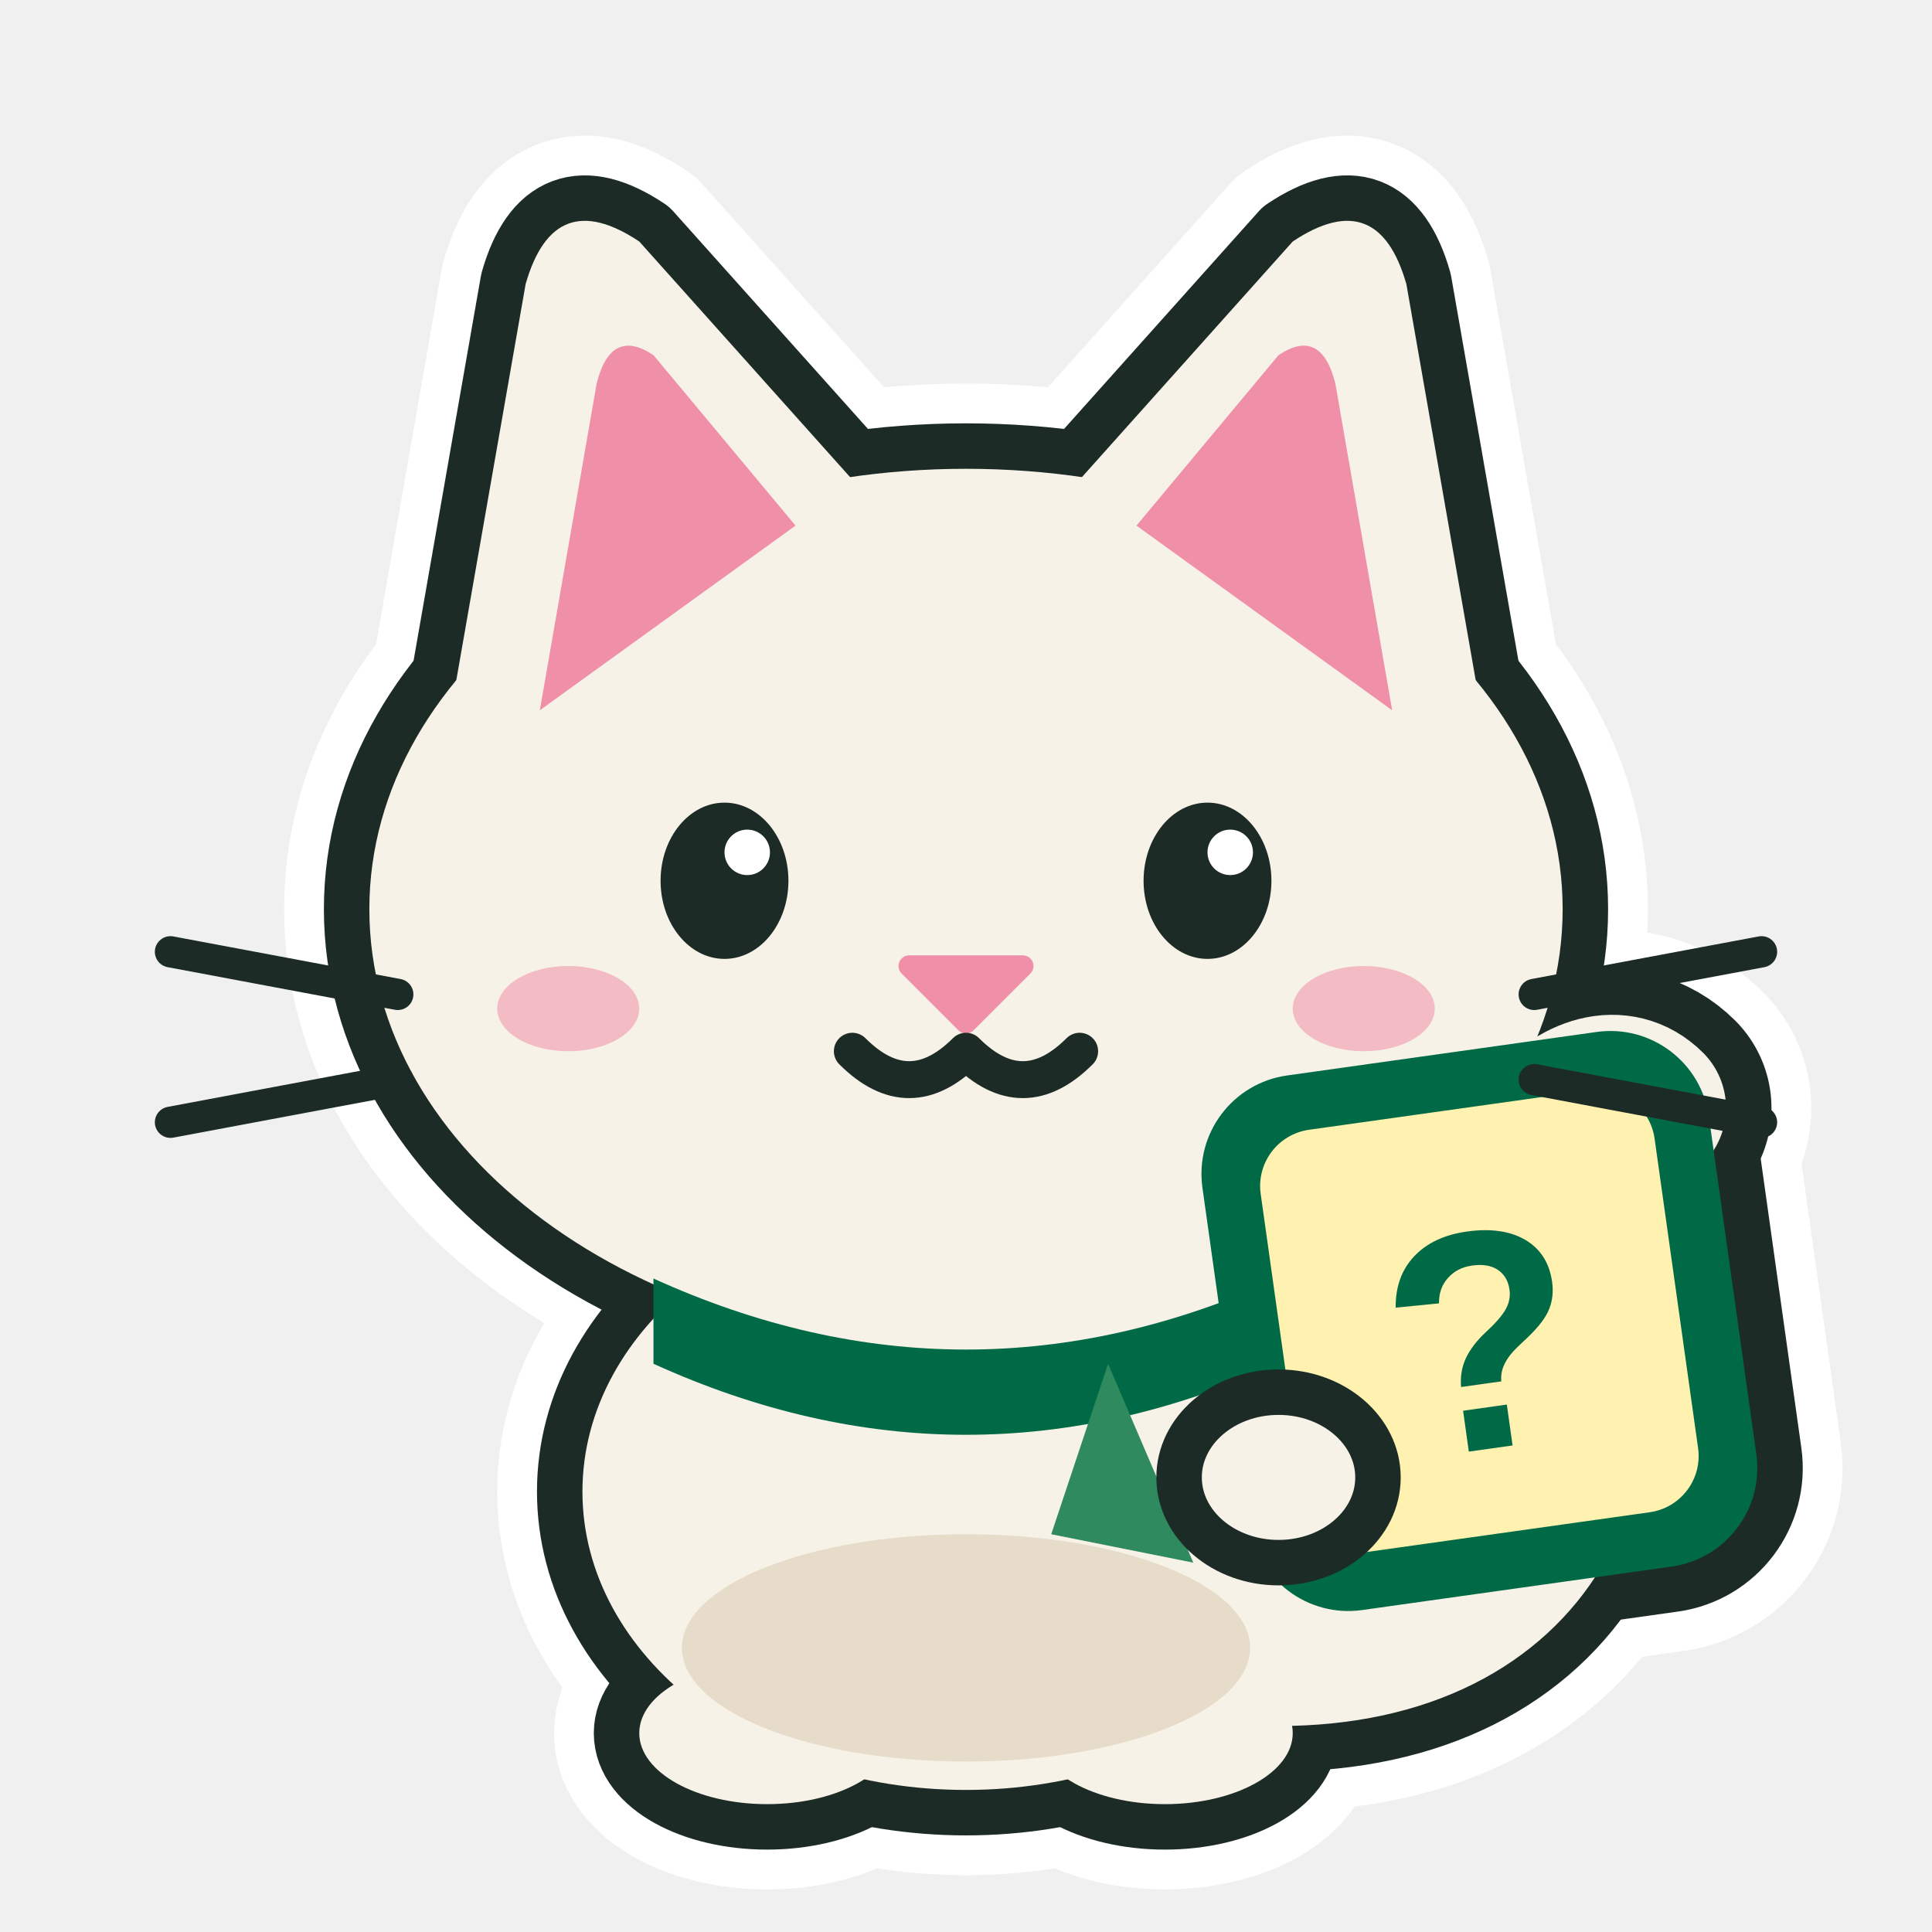
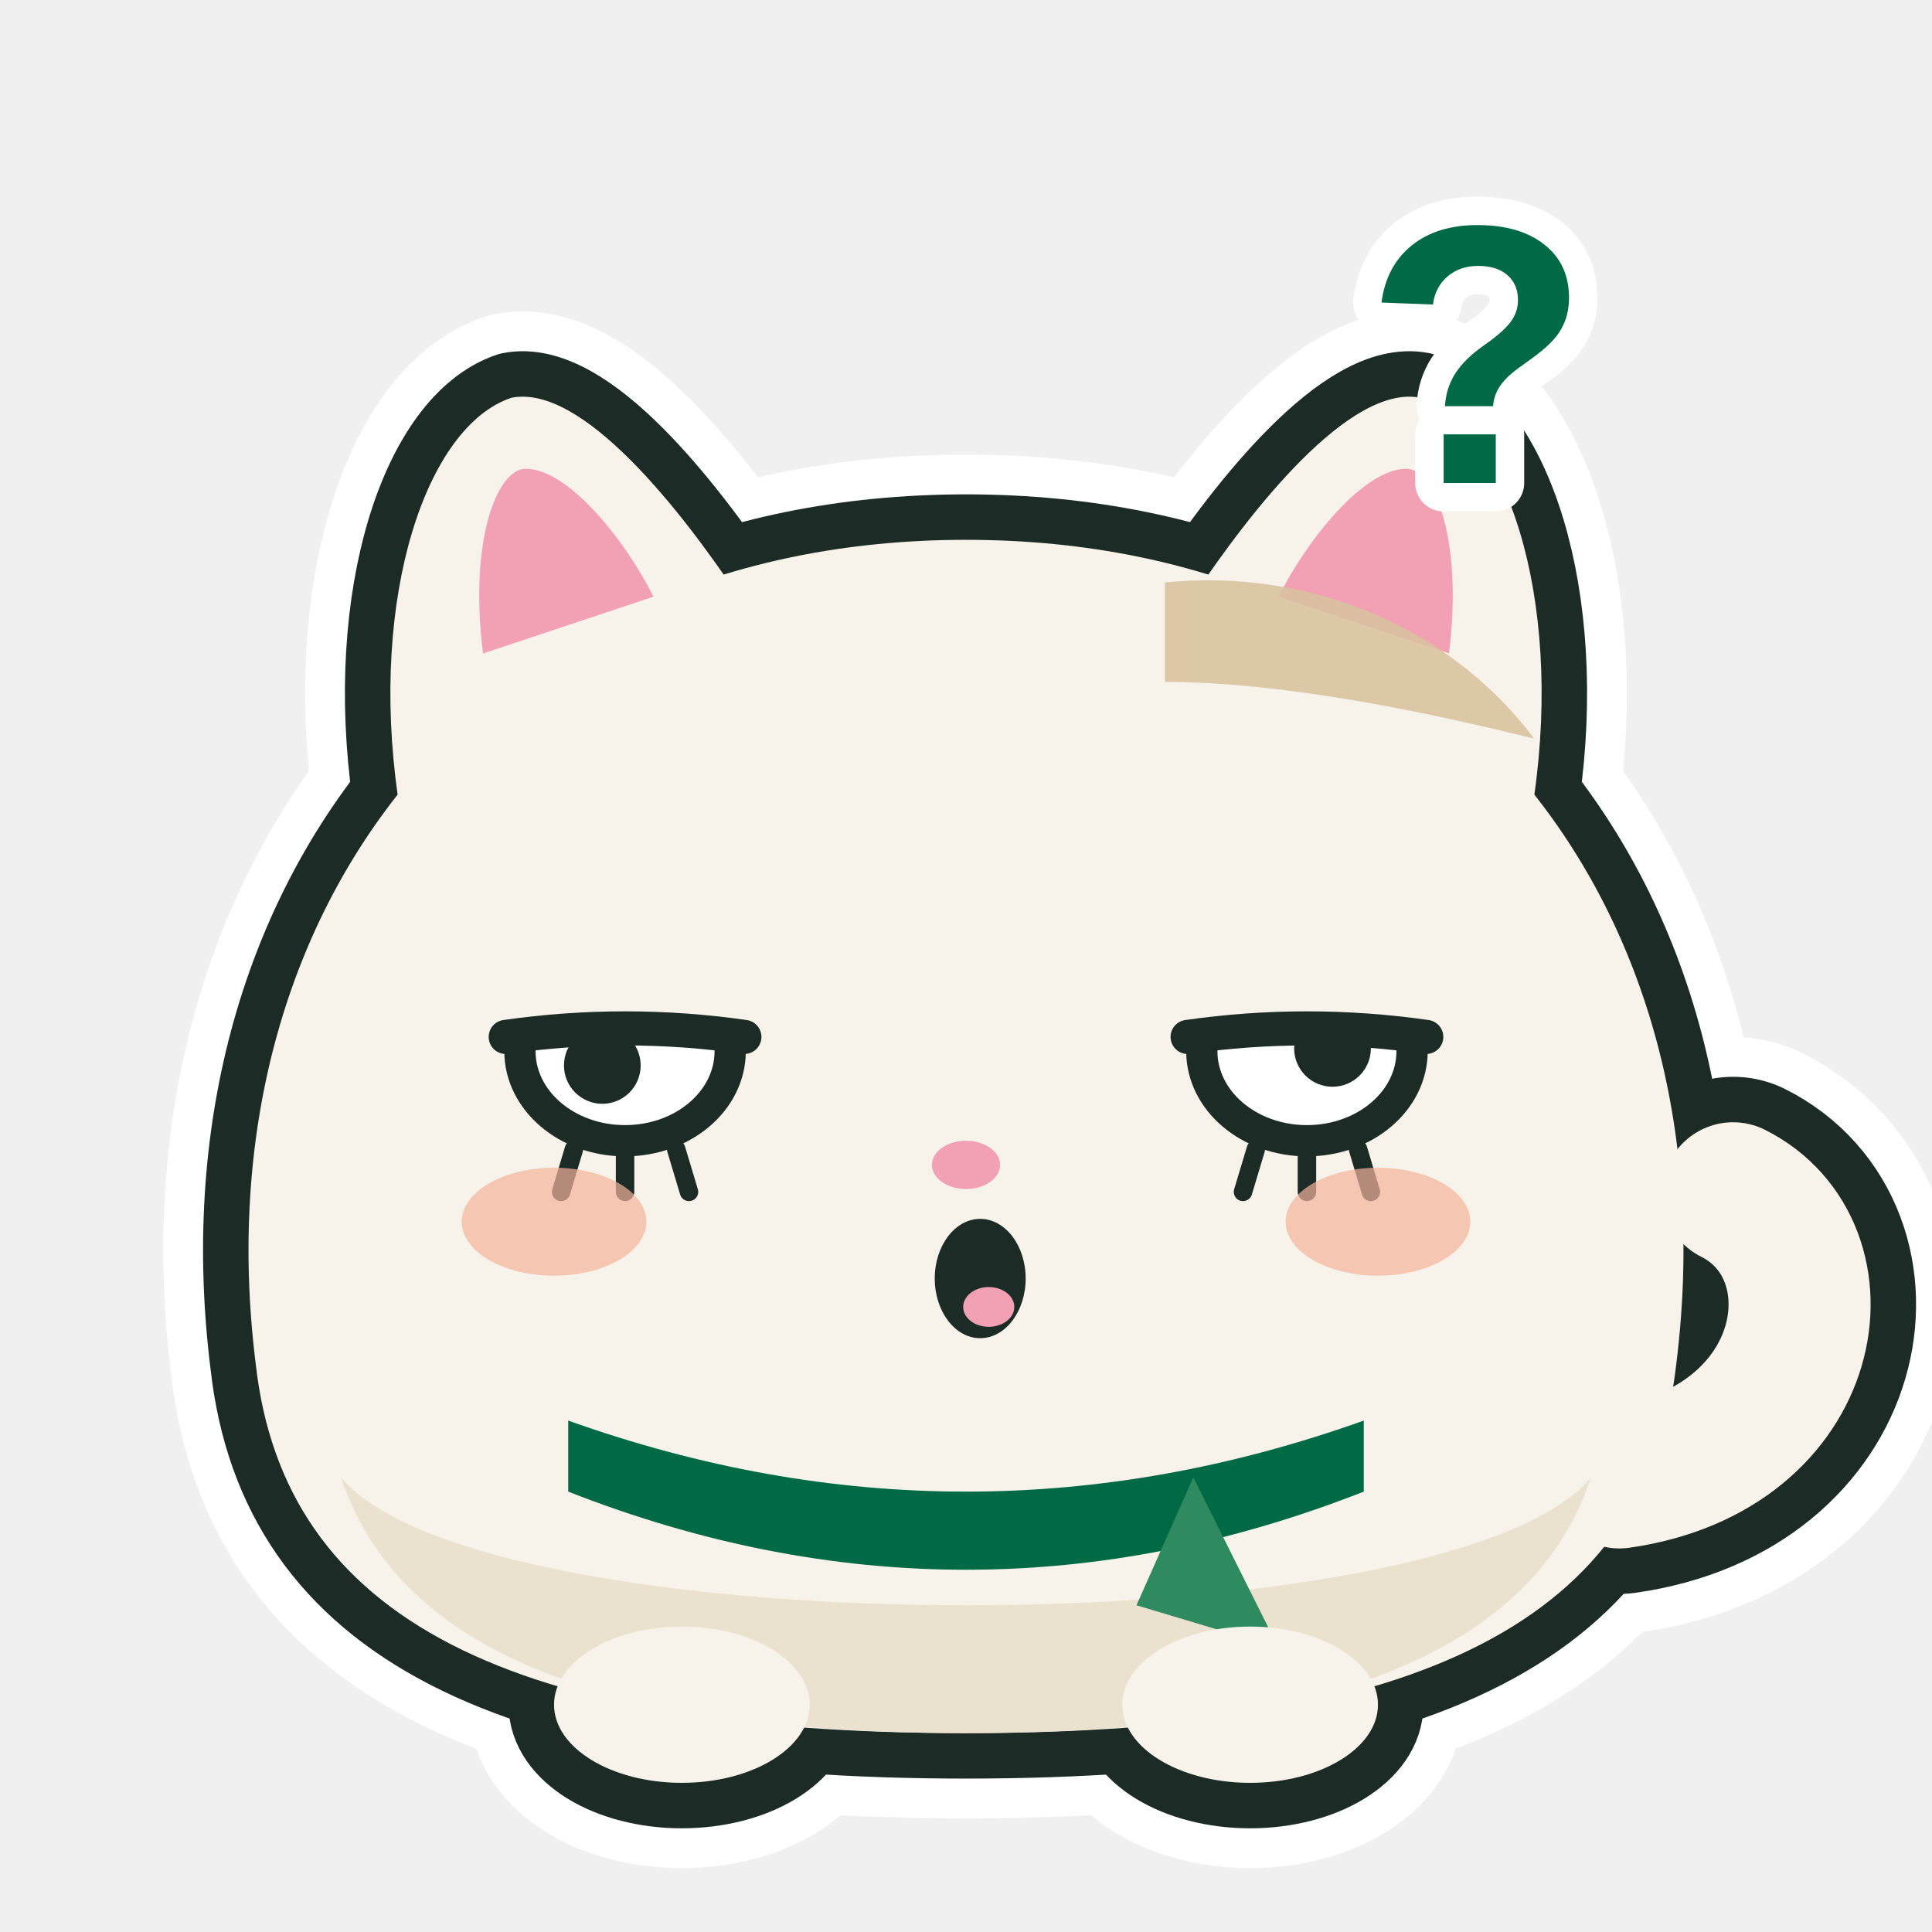
<svg xmlns="http://www.w3.org/2000/svg" viewBox="-4 -4 136 136" width="128" height="128">
  <g stroke-linejoin="round" stroke-linecap="round">
-     <path fill="none" stroke="#fff" stroke-width="23" d="M86 112 C104 112 110 98 104 86 C100 78 108 70 112 74" stroke-linecap="round" data-tail="1" />
-     <ellipse fill="#fff" stroke="#fff" stroke-width="12" cx="64" cy="101" rx="27" ry="21" />
-     <path fill="#fff" stroke="#fff" stroke-width="12" d="M26 56 L33 16 Q35 9 41 13 L58 32 Z" stroke-linejoin="round" />
-     <path fill="#fff" stroke="#fff" stroke-width="12" d="M102 56 L95 16 Q93 9 87 13 L70 32 Z" stroke-linejoin="round" />
-     <ellipse fill="#fff" stroke="#fff" stroke-width="12" cx="64" cy="60" rx="42" ry="31" />
-     <ellipse fill="#fff" stroke="#fff" stroke-width="12" cx="50" cy="118" rx="9" ry="5" />
-     <ellipse fill="#fff" stroke="#fff" stroke-width="12" cx="78" cy="118" rx="9" ry="5" />
-     <g transform="rotate(-8 100 88)">
-       <rect fill="#fff" stroke="#fff" stroke-width="12" x="82" y="70" width="36" height="38" rx="7" />
-     </g>
-     <path fill="none" stroke="#1d2b27" stroke-width="17.4" d="M86 112 C104 112 110 98 104 86 C100 78 108 70 112 74" stroke-linecap="round" data-tail="1" />
-     <ellipse fill="#1d2b27" stroke="#1d2b27" stroke-width="6.4" cx="64" cy="101" rx="27" ry="21" />
-     <path fill="#1d2b27" stroke="#1d2b27" stroke-width="6.4" d="M26 56 L33 16 Q35 9 41 13 L58 32 Z" stroke-linejoin="round" />
-     <path fill="#1d2b27" stroke="#1d2b27" stroke-width="6.4" d="M102 56 L95 16 Q93 9 87 13 L70 32 Z" stroke-linejoin="round" />
-     <ellipse fill="#1d2b27" stroke="#1d2b27" stroke-width="6.4" cx="64" cy="60" rx="42" ry="31" />
-     <ellipse fill="#1d2b27" stroke="#1d2b27" stroke-width="6.4" cx="50" cy="118" rx="9" ry="5" />
-     <ellipse fill="#1d2b27" stroke="#1d2b27" stroke-width="6.4" cx="78" cy="118" rx="9" ry="5" />
-     <g transform="rotate(-8 100 88)">
-       <rect fill="#1d2b27" stroke="#1d2b27" stroke-width="6.4" x="82" y="70" width="36" height="38" rx="7" />
-     </g>
-     <path d="M86 112 C104 112 110 98 104 86 C100 78 108 70 112 74" fill="none" stroke="#f7f2e8" stroke-width="11" stroke-linecap="round" data-tail="1" />
-     <ellipse cx="64" cy="101" rx="27" ry="21" fill="#f7f2e8" />
-     <path d="M26 56 L33 16 Q35 9 41 13 L58 32 Z" fill="#f7f2e8" stroke-linejoin="round" />
-     <path d="M102 56 L95 16 Q93 9 87 13 L70 32 Z" fill="#f7f2e8" stroke-linejoin="round" />
-     <ellipse cx="64" cy="60" rx="42" ry="31" fill="#f7f2e8" />
-     <ellipse cx="50" cy="118" rx="9" ry="5" fill="#f7f2e8" />
-     <ellipse cx="78" cy="118" rx="9" ry="5" fill="#f7f2e8" />
-     <g transform="rotate(-8 100 88)">
-       <rect x="82" y="70" width="36" height="38" rx="7" fill="#006945" />
-     </g>
-     <path d="M34 46 L38 23 Q39 19 42 21 L52 33 Z" fill="#f08fa8" stroke="none" />
-     <path d="M94 46 L90 23 Q89 19 86 21 L76 33 Z" fill="#f08fa8" stroke="none" />
-     <ellipse cx="64" cy="112" rx="20" ry="8" fill="#e6dcc9" stroke="none" />
-     <path d="M42 86 Q64 96 86 86 L86 92 Q64 102 42 92 Z" fill="#006945" stroke="none" />
-     <path d="M74 92 L80 106 L70 104 Z" fill="#2f8a5f" stroke="none" />
-     <g transform="rotate(-8 100 88)">
-       <rect x="86" y="74" width="28" height="30" rx="4" fill="#fff1b0" />
-       <text x="100" y="98" text-anchor="middle" font-family="Arial Rounded MT Bold,Arial,sans-serif" font-weight="900" font-size="22" fill="#006945">?</text>
-     </g>
-     <ellipse cx="86" cy="100" rx="7" ry="6" fill="#f7f2e8" stroke="#1d2b27" stroke-width="3.2" />
-     <ellipse cx="47" cy="58" rx="4.5" ry="5.5" fill="#1d2b27" />
-     <circle cx="48.6" cy="56" r="1.6" fill="#fff" />
-     <ellipse cx="81" cy="58" rx="4.5" ry="5.5" fill="#1d2b27" />
-     <circle cx="82.6" cy="56" r="1.6" fill="#fff" />
-     <ellipse cx="36" cy="67" rx="5" ry="3" fill="#f08fa8" opacity=".55" />
-     <ellipse cx="92" cy="67" rx="5" ry="3" fill="#f08fa8" opacity=".55" />
-     <path d="M60 64 L68 64 L64 68 Z" fill="#f08fa8" stroke="#f08fa8" stroke-width="1.5" stroke-linejoin="round" />
-     <path d="M56 70 Q60 74 64 70 Q68 74 72 70" fill="none" stroke="#1d2b27" stroke-width="2.6" stroke-linecap="round" stroke-linejoin="round" />
-     <path d="M8 63 L24 66" stroke="#1d2b27" stroke-width="2.2" stroke-linecap="round" />
-     <path d="M120 63 L104 66" stroke="#1d2b27" stroke-width="2.2" stroke-linecap="round" />
-     <path d="M8 75 L24 72" stroke="#1d2b27" stroke-width="2.2" stroke-linecap="round" />
-     <path d="M120 75 L104 72" stroke="#1d2b27" stroke-width="2.2" stroke-linecap="round" />
+     <path d="M110 100 C124 98 126 84 118 80" fill="none" stroke="#fff" stroke-width="22" stroke-linecap="round" />
+     <path d="M24 52 C22 38 26 26 32 24 C37 23 44 32 48 38 Z" fill="#fff" stroke="#fff" stroke-width="12" stroke-linejoin="round" />
+     <path d="M104 52 C106 38 102 26 96 24 C91 23 84 32 80 38 Z" fill="#fff" stroke="#fff" stroke-width="12" stroke-linejoin="round" />
+     <path d="M14 92 C10 60 30 34 64 34 C98 34 118 60 114 92 C112 110 96 118 64 118 C32 118 16 110 14 92 Z" fill="#fff" stroke="#fff" stroke-width="12" stroke-linejoin="round" />
+     <ellipse cx="44" cy="116" rx="9" ry="5.5" fill="#fff" stroke="#fff" stroke-width="12" />
+     <ellipse cx="84" cy="116" rx="9" ry="5.5" fill="#fff" stroke="#fff" stroke-width="12" />
+     <path d="M110 100 C124 98 126 84 118 80" fill="none" stroke="#1d2b27" stroke-width="16.4" stroke-linecap="round" />
+     <path d="M24 52 C22 38 26 26 32 24 C37 23 44 32 48 38 Z" fill="#1d2b27" stroke="#1d2b27" stroke-width="6.4" stroke-linejoin="round" />
+     <path d="M104 52 C106 38 102 26 96 24 C91 23 84 32 80 38 Z" fill="#1d2b27" stroke="#1d2b27" stroke-width="6.4" stroke-linejoin="round" />
+     <path d="M14 92 C10 60 30 34 64 34 C98 34 118 60 114 92 C112 110 96 118 64 118 C32 118 16 110 14 92 Z" fill="#1d2b27" stroke="#1d2b27" stroke-width="6.4" stroke-linejoin="round" />
+     <ellipse cx="44" cy="116" rx="9" ry="5.5" fill="#1d2b27" stroke="#1d2b27" stroke-width="6.4" />
+     <ellipse cx="84" cy="116" rx="9" ry="5.5" fill="#1d2b27" stroke="#1d2b27" stroke-width="6.4" />
+     <path d="M110 100 C124 98 126 84 118 80" fill="none" stroke="#f8f3ea" stroke-width="10" stroke-linecap="round" />
+     <path d="M24 52 C22 38 26 26 32 24 C37 23 44 32 48 38 Z" fill="#f8f3ea" />
+     <path d="M104 52 C106 38 102 26 96 24 C91 23 84 32 80 38 Z" fill="#f8f3ea" />
+     <path d="M14 92 C10 60 30 34 64 34 C98 34 118 60 114 92 C112 110 96 118 64 118 C32 118 16 110 14 92 Z" fill="#f8f3ea" />
+     <path d="M30 42 C29 34 31 29 33 29 C36 29 40 34 42 38 Z" fill="#f2a1b4" />
+     <path d="M98 42 C99 34 97 29 95 29 C92 29 88 34 86 38 Z" fill="#f2a1b4" />
+     <path d="M78 37 C88 36 98 40 104 48 C96 46 86 44 78 44 Z" fill="#d9c2a0" opacity=".9" />
+     <path d="M20 100 C30 112 98 112 108 100 C104 112 90 118 64 118 C38 118 24 112 20 100 Z" fill="#ebe1cf" />
+     <path d="M36 96 Q64 106 92 96 L92 101 Q64 112 36 101 Z" fill="#006945" />
+     <path d="M80 100 L86 112 L76 109 Z" fill="#2f8a5f" />
+     <ellipse cx="44" cy="116" rx="9" ry="5.5" fill="#f8f3ea" />
+     <ellipse cx="84" cy="116" rx="9" ry="5.5" fill="#f8f3ea" />
+     <ellipse cx="40" cy="70" rx="7.4" ry="6.3" fill="#fff" stroke="#1d2b27" stroke-width="2.2" />
+     <circle cx="38.4" cy="71.0" r="2.7" fill="#1d2b27" />
+     <path d="M31.4 68.992 L48.6 68.992 L48.6 61.7 L31.4 61.7 Z" fill="#f8f3ea" />
+     <path d="M31.6 68.992 Q40 67.792 48.4 68.992" fill="none" stroke="#1d2b27" stroke-width="2.4" stroke-linecap="round" />
+     <path d="M36.4 76.9 L35.5 79.9" stroke="#1d2b27" stroke-width="1.3" stroke-linecap="round" />
+     <path d="M40 76.9 L40.0 79.9" stroke="#1d2b27" stroke-width="1.3" stroke-linecap="round" />
+     <path d="M43.6 76.9 L44.5 79.9" stroke="#1d2b27" stroke-width="1.3" stroke-linecap="round" />
+     <ellipse cx="88" cy="70" rx="7.4" ry="6.3" fill="#fff" stroke="#1d2b27" stroke-width="2.2" />
+     <circle cx="89.8" cy="69.8" r="2.7" fill="#1d2b27" />
+     <path d="M79.4 68.992 L96.6 68.992 L96.6 61.7 L79.4 61.7 Z" fill="#f8f3ea" />
+     <path d="M79.6 68.992 Q88 67.792 96.4 68.992" fill="none" stroke="#1d2b27" stroke-width="2.4" stroke-linecap="round" />
+     <path d="M84.4 76.9 L83.5 79.9" stroke="#1d2b27" stroke-width="1.3" stroke-linecap="round" />
+     <path d="M88 76.9 L88.0 79.9" stroke="#1d2b27" stroke-width="1.3" stroke-linecap="round" />
+     <path d="M91.6 76.9 L92.5 79.9" stroke="#1d2b27" stroke-width="1.3" stroke-linecap="round" />
+     <ellipse cx="35" cy="82" rx="6.5" ry="3.8" fill="#f4b39a" opacity=".7" />
+     <ellipse cx="93" cy="82" rx="6.5" ry="3.8" fill="#f4b39a" opacity=".7" />
+     <ellipse cx="64" cy="78" rx="2.4" ry="1.7" fill="#f2a1b4" />
+     <ellipse cx="65" cy="86" rx="3.2" ry="4.2" fill="#1d2b27" />
+     <ellipse cx="65.6" cy="88" rx="1.8" ry="1.4" fill="#f2a1b4" />
+     <text x="100" y="30" text-anchor="middle" font-family="Arial Rounded MT Bold,Arial,sans-serif" font-weight="900" font-size="26" fill="#006945" stroke="#fff" stroke-width="4" paint-order="stroke">?</text>
  </g>
</svg>
